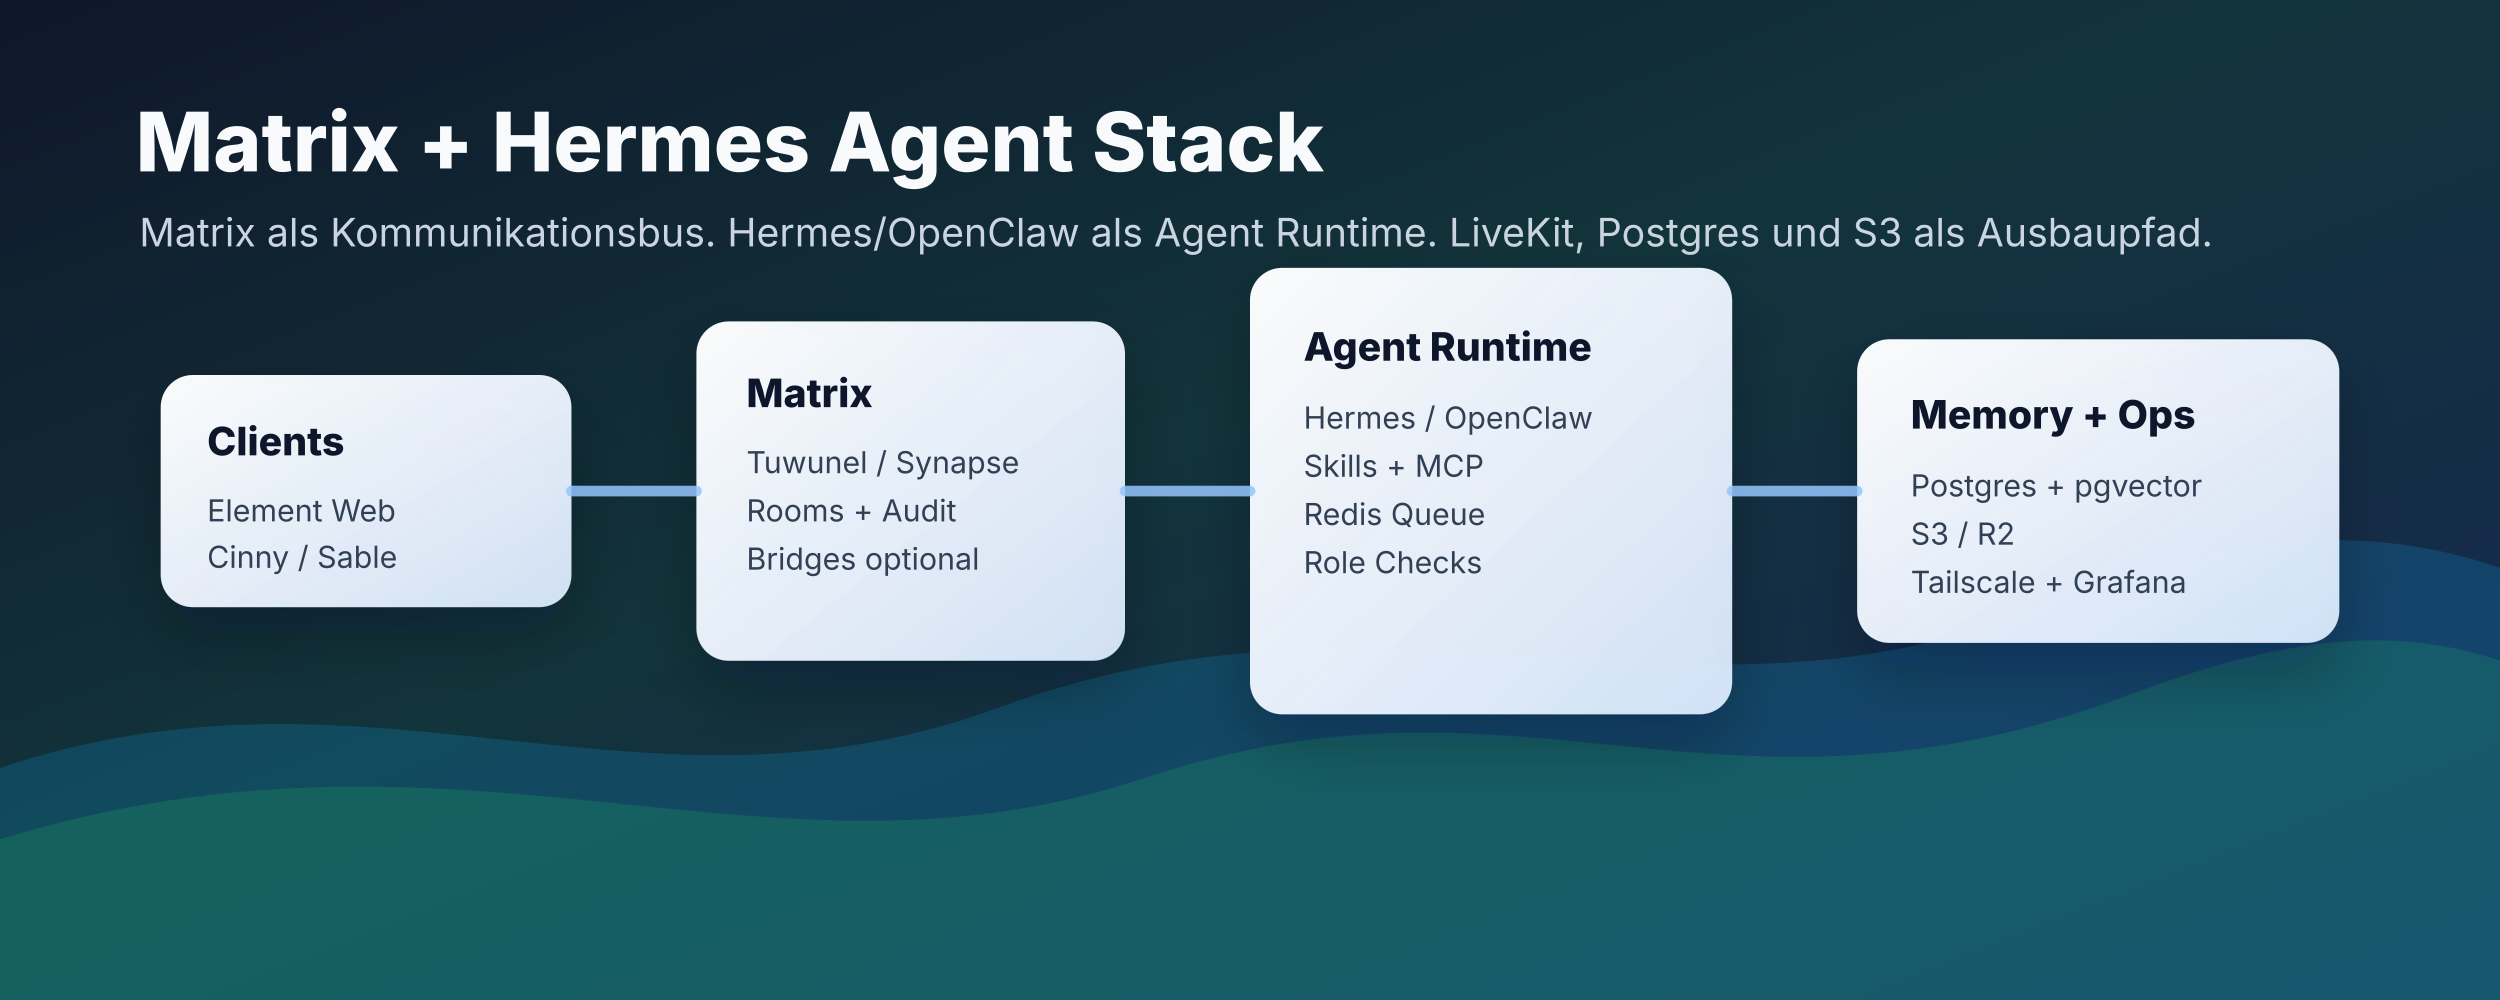
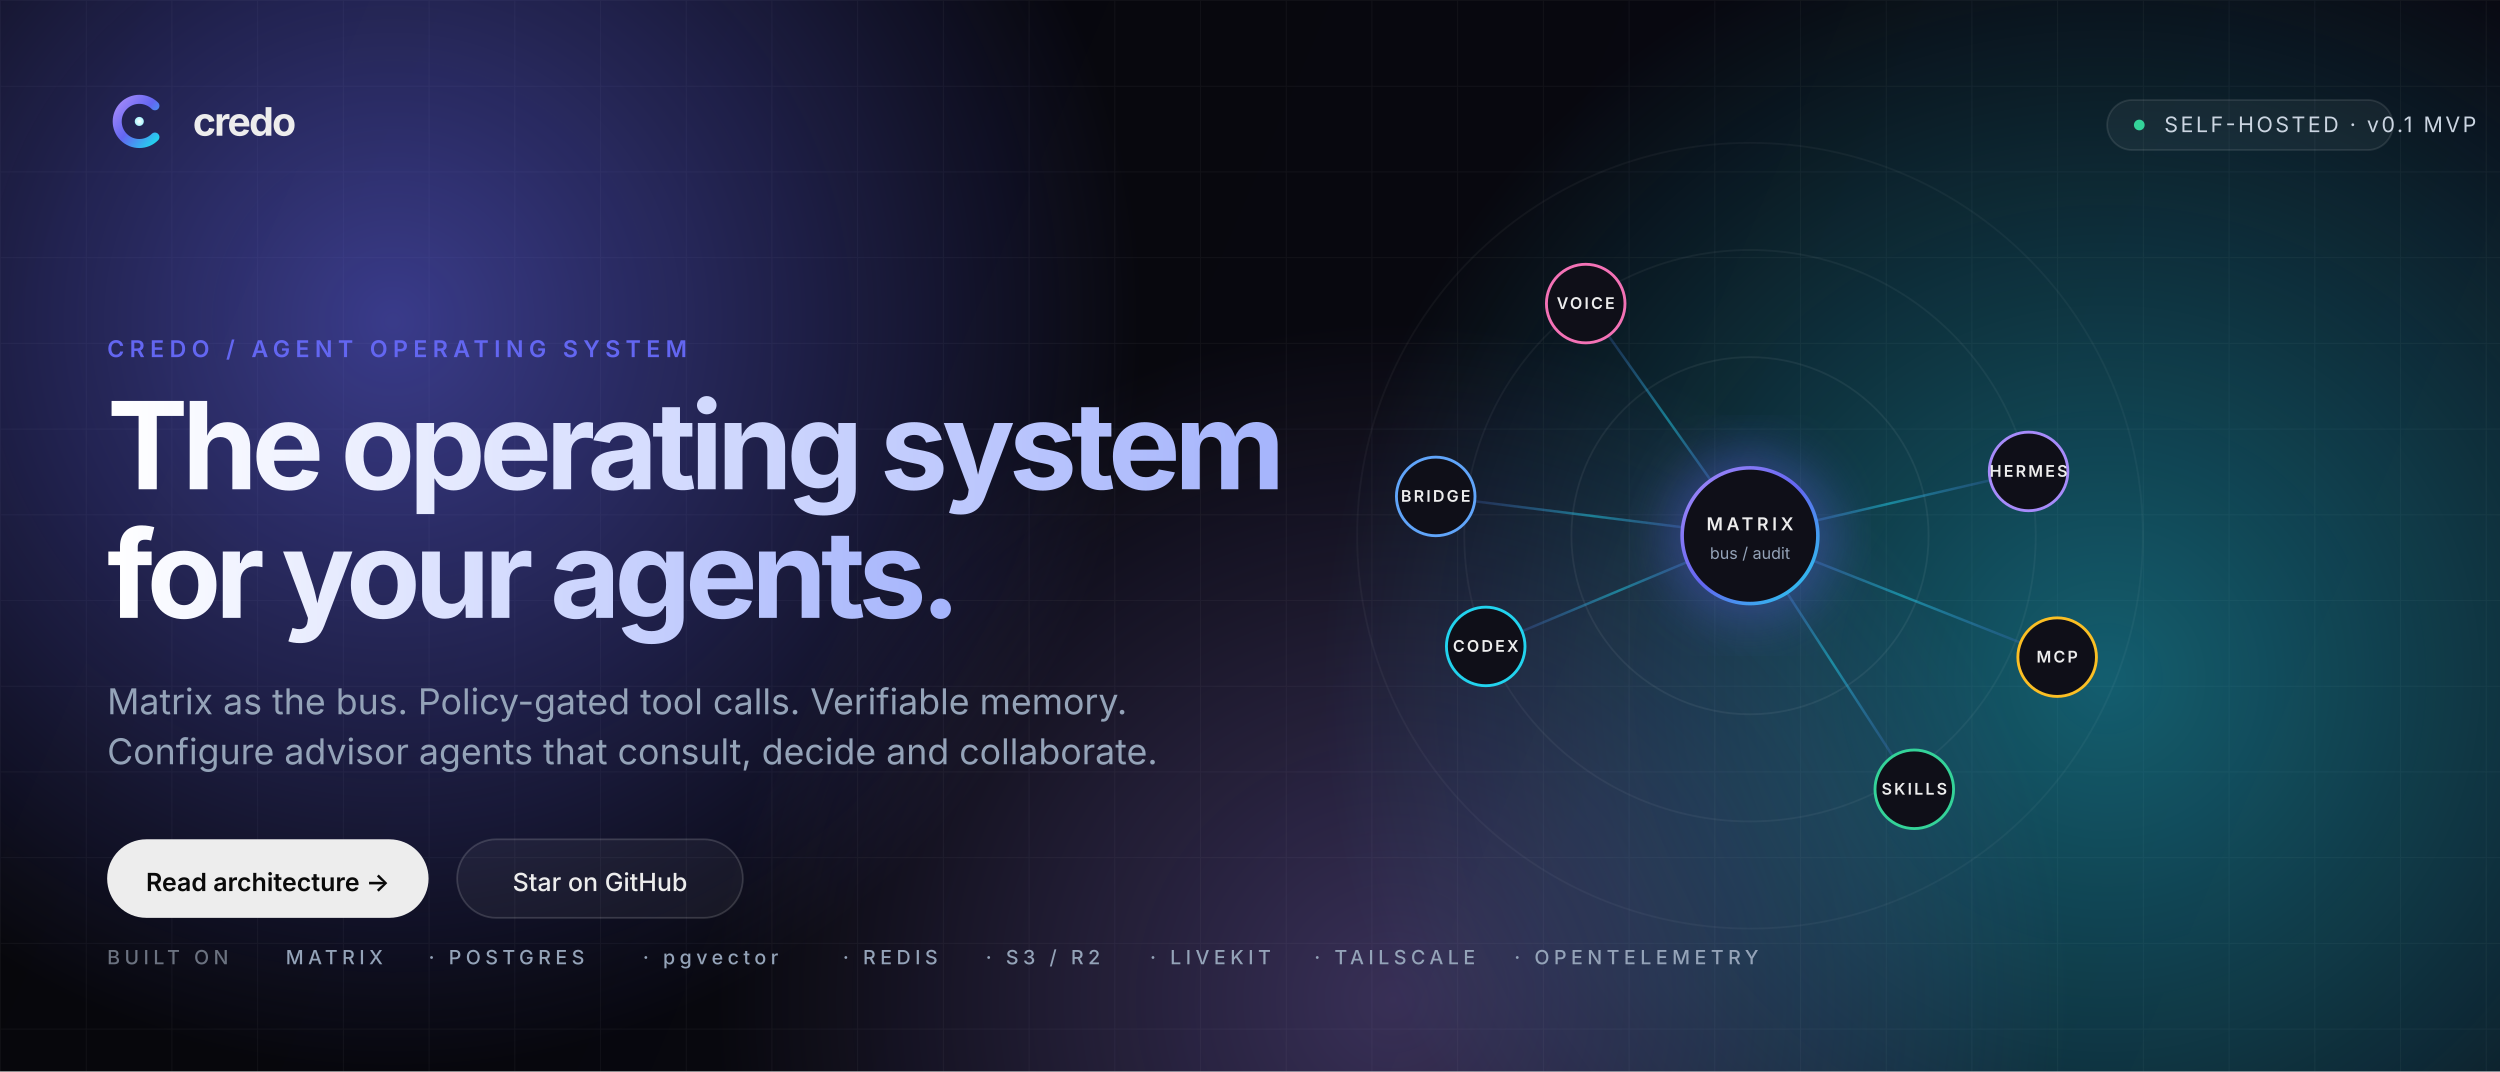
- <svg xmlns="http://www.w3.org/2000/svg" width="1400" height="560" viewBox="0 0 1400 560" role="img" aria-labelledby="title desc">
+ <svg xmlns="http://www.w3.org/2000/svg" width="1400" height="600" viewBox="0 0 1400 600" role="img" aria-labelledby="hero-title hero-desc" font-family="Inter, ui-sans-serif, system-ui, -apple-system, 'Segoe UI', sans-serif">
  <defs>
-     <linearGradient id="bg" x1="0" y1="0" x2="1" y2="1">
-       <stop offset="0%" stop-color="#0f172a" />
-       <stop offset="45%" stop-color="#12343b" />
-       <stop offset="100%" stop-color="#172554" />
+     <linearGradient id="bg" x1="0" y1="0" x2="1400" y2="600" gradientUnits="userSpaceOnUse">
+       <stop offset="0" stop-color="#06060A" />
+       <stop offset="1" stop-color="#0A0A14" />
    </linearGradient>
-     <linearGradient id="card" x1="0" y1="0" x2="1" y2="1">
-       <stop offset="0%" stop-color="#ffffff" stop-opacity=".98" />
-       <stop offset="100%" stop-color="#dbeafe" stop-opacity=".94" />
+     <radialGradient id="orb-a" cx="220" cy="180" r="420" gradientUnits="userSpaceOnUse">
+       <stop offset="0" stop-color="#6366F1" stop-opacity=".55" />
+       <stop offset="1" stop-color="#6366F1" stop-opacity="0" />
+     </radialGradient>
+     <radialGradient id="orb-b" cx="1180" cy="380" r="440" gradientUnits="userSpaceOnUse">
+       <stop offset="0" stop-color="#22D3EE" stop-opacity=".42" />
+       <stop offset="1" stop-color="#22D3EE" stop-opacity="0" />
+     </radialGradient>
+     <radialGradient id="orb-c" cx="780" cy="560" r="380" gradientUnits="userSpaceOnUse">
+       <stop offset="0" stop-color="#A78BFA" stop-opacity=".30" />
+       <stop offset="1" stop-color="#A78BFA" stop-opacity="0" />
+     </radialGradient>
+     <pattern id="grid" width="48" height="48" patternUnits="userSpaceOnUse">
+       <path d="M 48 0 L 0 0 0 48" fill="none" stroke="#FFFFFF" stroke-opacity=".04" stroke-width="1" />
+     </pattern>
+     <linearGradient id="mark-grad" x1="0" y1="0" x2="1" y2="1">
+       <stop offset="0" stop-color="#A78BFA" />
+       <stop offset=".5" stop-color="#6366F1" />
+       <stop offset="1" stop-color="#22D3EE" />
    </linearGradient>
-     <filter id="shadow" x="-20%" y="-20%" width="140%" height="140%">
-       <feDropShadow dx="0" dy="16" stdDeviation="18" flood-color="#020617" flood-opacity=".28" />
+     <radialGradient id="dot-grad" cx=".5" cy=".5" r=".5">
+       <stop offset="0" stop-color="#ffffff" />
+       <stop offset="1" stop-color="#A5F3FC" />
+     </radialGradient>
+     <linearGradient id="title-grad" x1="0" y1="0" x2="1" y2="0">
+       <stop offset="0" stop-color="#FFFFFF" />
+       <stop offset="1" stop-color="#A5B4FC" />
+     </linearGradient>
+     <linearGradient id="edge-grad" x1="0" y1="0" x2="1" y2="0">
+       <stop offset="0" stop-color="#6366F1" stop-opacity=".10" />
+       <stop offset=".5" stop-color="#22D3EE" stop-opacity=".55" />
+       <stop offset="1" stop-color="#6366F1" stop-opacity=".10" />
+     </linearGradient>
+     <filter id="soft" x="-20%" y="-20%" width="140%" height="140%">
+       <feGaussianBlur stdDeviation="14" />
    </filter>
+     <symbol id="mark" viewBox="0 0 64 64">
+       <path d="M47.56 16.44 A22 22 0 1 0 47.56 47.56" fill="none" stroke="url(#mark-grad)" stroke-width="9" stroke-linecap="round" />
+       <circle cx="32" cy="32" r="4.5" fill="url(#dot-grad)" />
+     </symbol>
  </defs>
-   <rect width="1400" height="560" fill="url(#bg)" />
-   <path d="M0 430 C210 360 360 470 560 396 C780 315 950 420 1140 340 C1240 298 1325 292 1400 318 L1400 560 L0 560 Z" fill="#0ea5e9" opacity=".20" />
-   <path d="M0 470 C260 390 430 506 640 436 C855 364 960 475 1190 390 C1280 356 1340 350 1400 370 L1400 560 L0 560 Z" fill="#22c55e" opacity=".18" />
-   <text x="76" y="96" fill="#f8fafc" font-family="Inter, system-ui, sans-serif" font-size="46" font-weight="800">Matrix + Hermes Agent Stack</text>
-   <text x="78" y="138" fill="#cbd5e1" font-family="Inter, system-ui, sans-serif" font-size="22">Matrix als Kommunikationsbus. Hermes/OpenClaw als Agent Runtime. LiveKit, Postgres und S3 als Ausbaupfad.</text>
-   <g filter="url(#shadow)" font-family="Inter, system-ui, sans-serif">
-     <rect x="90" y="210" rx="18" width="230" height="130" fill="url(#card)" />
-     <text x="116" y="255" fill="#0f172a" font-size="22" font-weight="800">Clients</text>
-     <text x="116" y="292" fill="#334155" font-size="17">Element Web</text>
-     <text x="116" y="318" fill="#334155" font-size="17">Cinny / Sable</text>
-     <rect x="390" y="180" rx="18" width="240" height="190" fill="url(#card)" />
-     <text x="418" y="228" fill="#0f172a" font-size="22" font-weight="800">Matrix</text>
-     <text x="418" y="265" fill="#334155" font-size="17">Tuwunel / Synapse</text>
-     <text x="418" y="292" fill="#334155" font-size="17">Rooms + Audit</text>
-     <text x="418" y="319" fill="#334155" font-size="17">Bridges optional</text>
-     <rect x="700" y="150" rx="18" width="270" height="250" fill="url(#card)" />
-     <text x="730" y="202" fill="#0f172a" font-size="22" font-weight="800">Agent Runtime</text>
-     <text x="730" y="240" fill="#334155" font-size="17">Hermes / OpenClaw</text>
-     <text x="730" y="267" fill="#334155" font-size="17">Skills + MCP</text>
-     <text x="730" y="294" fill="#334155" font-size="17">Redis Queue</text>
-     <text x="730" y="321" fill="#334155" font-size="17">Role Checks</text>
-     <rect x="1040" y="190" rx="18" width="270" height="170" fill="url(#card)" />
-     <text x="1070" y="240" fill="#0f172a" font-size="22" font-weight="800">Memory + Ops</text>
-     <text x="1070" y="278" fill="#334155" font-size="17">Postgres + pgvector</text>
-     <text x="1070" y="305" fill="#334155" font-size="17">S3 / R2</text>
-     <text x="1070" y="332" fill="#334155" font-size="17">Tailscale + Grafana</text>
+   <rect width="1400" height="600" fill="url(#bg)" />
+   <rect width="1400" height="600" fill="url(#grid)" />
+   <rect width="1400" height="600" fill="url(#orb-a)" />
+   <rect width="1400" height="600" fill="url(#orb-b)" />
+   <rect width="1400" height="600" fill="url(#orb-c)" />
+   <g transform="translate(60 50)">
+     <use href="#mark" x="0" y="0" width="36" height="36" />
+     <text x="48" y="26" fill="#EDEDED" font-size="22" font-weight="700" letter-spacing="-1">credo</text>
  </g>
-   <g stroke="#93c5fd" stroke-width="6" stroke-linecap="round" opacity=".85">
-     <path d="M320 275 L390 275" />
-     <path d="M630 275 L700 275" />
-     <path d="M970 275 L1040 275" />
+   <g transform="translate(1180 50)">
+     <rect x="0" y="6" width="160" height="28" rx="14" fill="#FFFFFF" fill-opacity=".05" stroke="#FFFFFF" stroke-opacity=".10" />
+     <circle cx="18" cy="20" r="3" fill="#34D399" />
+     <text x="32" y="24" fill="#CBD5E1" font-size="12" letter-spacing="1.4">SELF-HOSTED  ·  v0.1 MVP</text>
+   </g>
+   <g transform="translate(60 200)">
+     <text x="0" y="0" fill="#6366F1" font-size="13" letter-spacing="3" font-weight="600">CREDO  /  AGENT OPERATING SYSTEM</text>
+     <text x="0" y="74" fill="url(#title-grad)" font-size="68" font-weight="700" letter-spacing="-3.4">The operating system</text>
+     <text x="0" y="146" fill="url(#title-grad)" font-size="68" font-weight="700" letter-spacing="-3.4">for your agents.</text>
+     <text x="0" y="200" fill="#94A3B8" font-size="20" font-weight="400">Matrix as the bus. Policy-gated tool calls. Verifiable memory.</text>
+     <text x="0" y="228" fill="#94A3B8" font-size="20" font-weight="400">Configure advisor agents that consult, decide and collaborate.</text>
+     <g transform="translate(0 270)">
+       <rect x="0" y="0" width="180" height="44" rx="22" fill="#EDEDED" />
+       <text x="90" y="29" fill="#0A0A0A" font-size="14" font-weight="600" text-anchor="middle">Read architecture →</text>
+       <rect x="196" y="0" width="160" height="44" rx="22" fill="#FFFFFF" fill-opacity=".05" stroke="#FFFFFF" stroke-opacity=".15" />
+       <text x="276" y="29" fill="#EDEDED" font-size="14" font-weight="500" text-anchor="middle">Star on GitHub</text>
+     </g>
+   </g>
+   <g transform="translate(980 300)">
+     <circle cx="0" cy="0" r="100" fill="none" stroke="#FFFFFF" stroke-opacity=".06" />
+     <circle cx="0" cy="0" r="160" fill="none" stroke="#FFFFFF" stroke-opacity=".05" />
+     <circle cx="0" cy="0" r="220" fill="none" stroke="#FFFFFF" stroke-opacity=".04" />
+     <g stroke="url(#edge-grad)" stroke-width="1.4" fill="none" opacity=".9">
+       <line x1="0" y1="0" x2="156" y2="-36" />
+       <line x1="0" y1="0" x2="-148" y2="62" />
+       <line x1="0" y1="0" x2="92" y2="142" />
+       <line x1="0" y1="0" x2="-92" y2="-130" />
+       <line x1="0" y1="0" x2="172" y2="68" />
+       <line x1="0" y1="0" x2="-176" y2="-22" />
+     </g>
+     <circle cx="0" cy="0" r="48" fill="#6366F1" opacity=".35" filter="url(#soft)" />
+     <g>
+       <circle cx="0" cy="0" r="38" fill="#0F0F18" stroke="url(#mark-grad)" stroke-width="2" />
+       <text x="0" y="-3" fill="#EDEDED" font-size="10" font-weight="600" text-anchor="middle" letter-spacing="2">MATRIX</text>
+       <text x="0" y="13" fill="#94A3B8" font-size="9" text-anchor="middle">bus  /  audit</text>
+     </g>
+     <g font-size="9" font-weight="600" text-anchor="middle" letter-spacing="1.2">
+       <g transform="translate(156 -36)">
+         <circle r="22" fill="#0F0F18" stroke="#A78BFA" stroke-width="1.6" />
+         <text y="3" fill="#EDEDED">HERMES</text>
+       </g>
+       <g transform="translate(-148 62)">
+         <circle r="22" fill="#0F0F18" stroke="#22D3EE" stroke-width="1.6" />
+         <text y="3" fill="#EDEDED">CODEX</text>
+       </g>
+       <g transform="translate(92 142)">
+         <circle r="22" fill="#0F0F18" stroke="#34D399" stroke-width="1.6" />
+         <text y="3" fill="#EDEDED">SKILLS</text>
+       </g>
+       <g transform="translate(-92 -130)">
+         <circle r="22" fill="#0F0F18" stroke="#F472B6" stroke-width="1.6" />
+         <text y="3" fill="#EDEDED">VOICE</text>
+       </g>
+       <g transform="translate(172 68)">
+         <circle r="22" fill="#0F0F18" stroke="#FBBF24" stroke-width="1.6" />
+         <text y="3" fill="#EDEDED">MCP</text>
+       </g>
+       <g transform="translate(-176 -22)">
+         <circle r="22" fill="#0F0F18" stroke="#60A5FA" stroke-width="1.6" />
+         <text y="3" fill="#EDEDED">BRIDGE</text>
+       </g>
+     </g>
+   </g>
+   <g transform="translate(60 540)" font-size="11" letter-spacing="2.5" font-weight="500" fill="#6B7280">
+     <text x="0" y="0">BUILT ON</text>
+     <text x="100" y="0" fill="#94A3B8">MATRIX</text>
+     <text x="180" y="0" fill="#94A3B8">·  POSTGRES</text>
+     <text x="300" y="0" fill="#94A3B8">·  pgvector</text>
+     <text x="412" y="0" fill="#94A3B8">·  REDIS</text>
+     <text x="492" y="0" fill="#94A3B8">·  S3 / R2</text>
+     <text x="584" y="0" fill="#94A3B8">·  LIVEKIT</text>
+     <text x="676" y="0" fill="#94A3B8">·  TAILSCALE</text>
+     <text x="788" y="0" fill="#94A3B8">·  OPENTELEMETRY</text>
  </g>
</svg>
